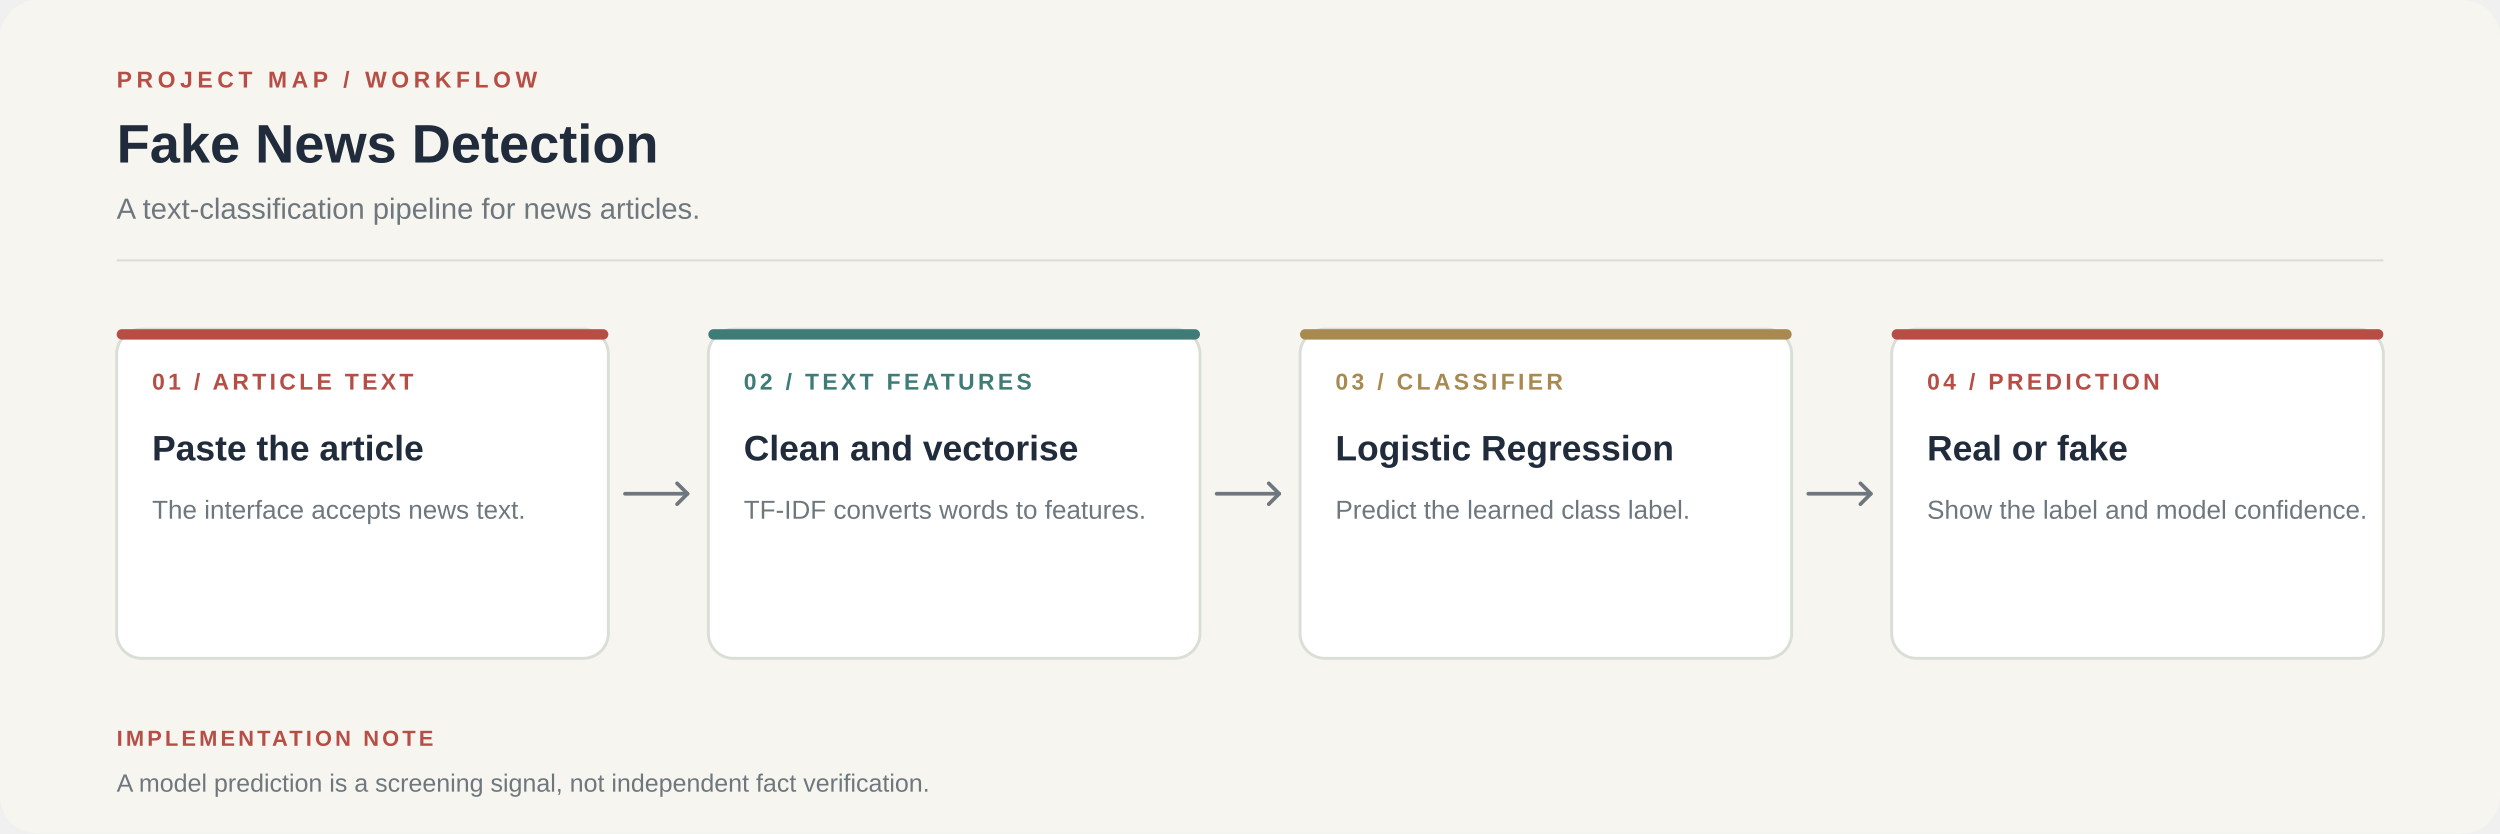
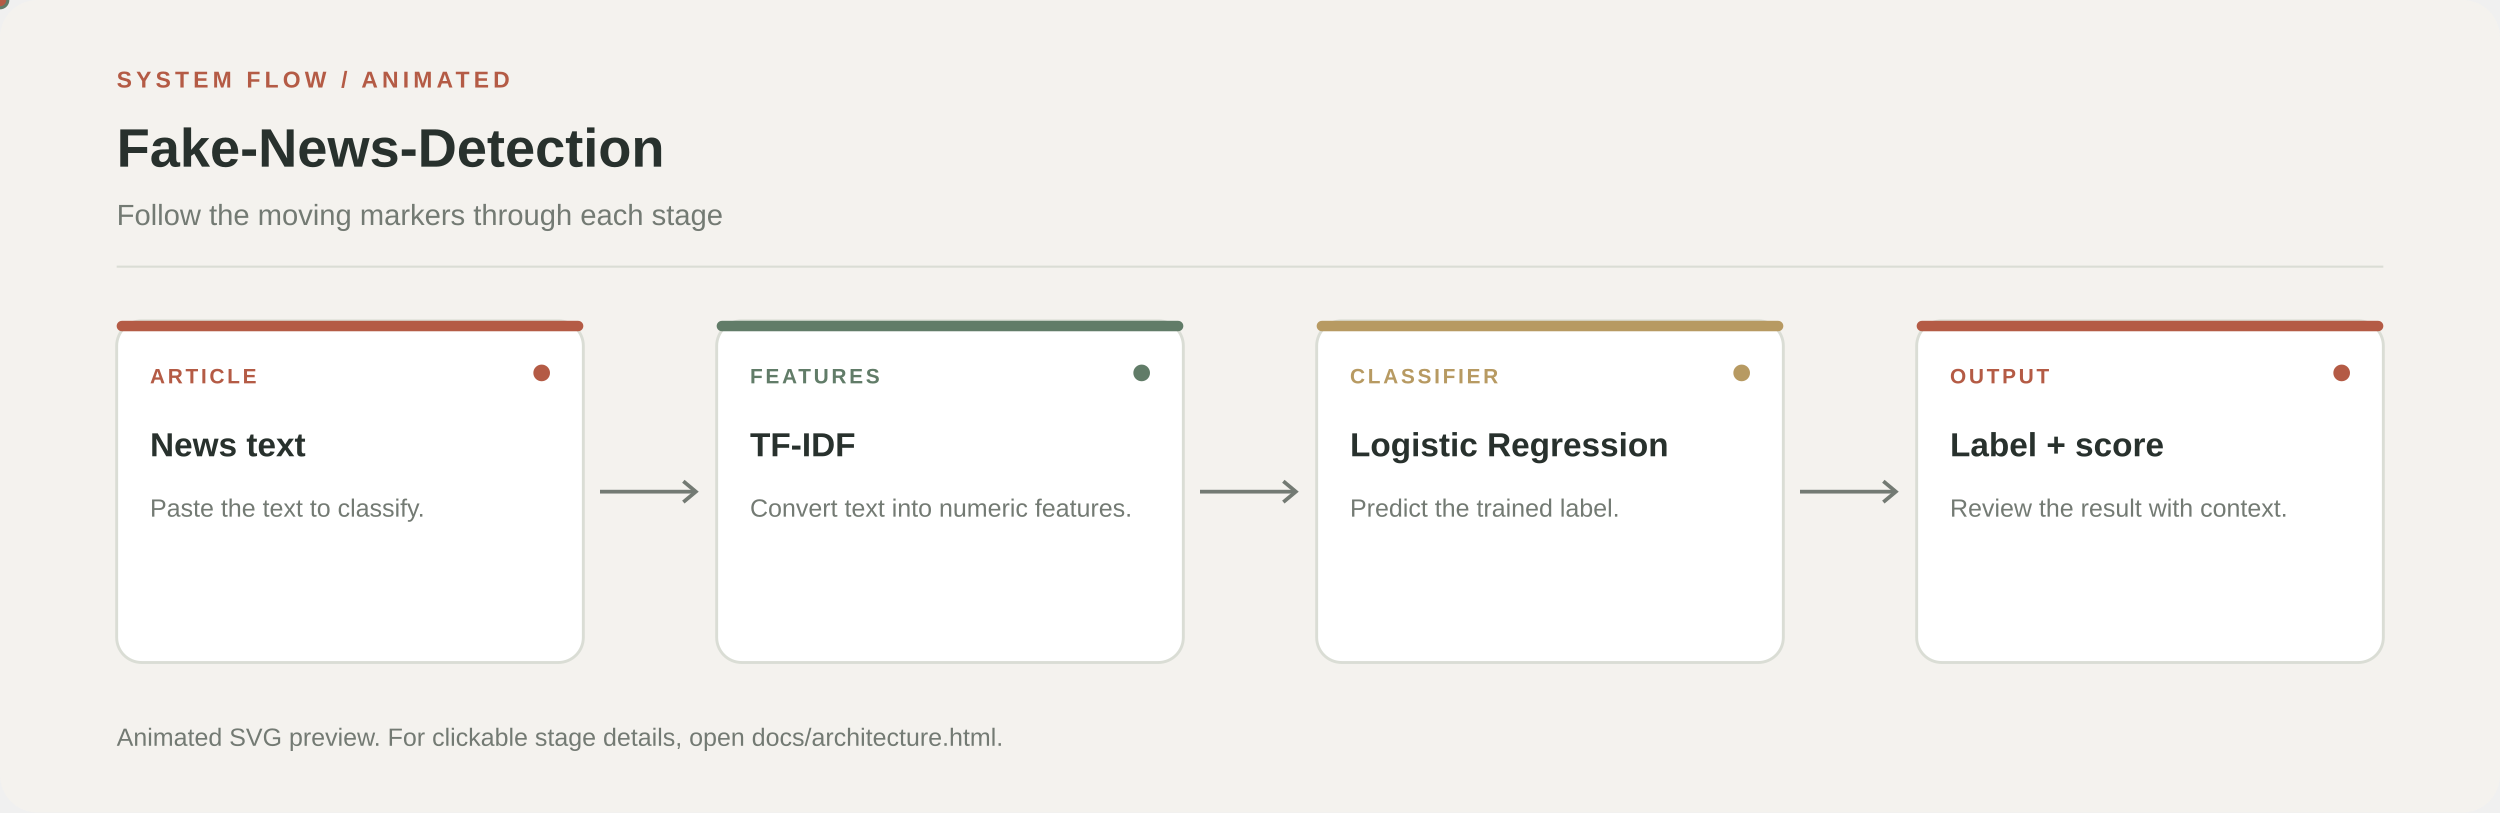
- <svg xmlns="http://www.w3.org/2000/svg" width="1200" height="400" viewBox="0 0 1200 400" role="img" aria-labelledby="title desc">
-   <rect width="1200" height="400" rx="18" fill="#F7F5F0" />
-   <text x="56" y="42" font-family="Arial,Helvetica,sans-serif" font-size="11" font-weight="700" letter-spacing="2.2" fill="#B64E45">PROJECT MAP  /  WORKFLOW</text>
-   <text x="56" y="78" font-family="Arial,Helvetica,sans-serif" font-size="26" font-weight="700" fill="#202C3B">Fake News Detection</text>
-   <text x="56" y="105" font-family="Arial,Helvetica,sans-serif" font-size="14" fill="#6E777D">A text-classification pipeline for news articles.</text>
-   <line x1="56" y1="125" x2="1144" y2="125" stroke="#D9DED7" stroke-width="1" />
-   <path d="M 300 237 L 330 237" stroke="#6E777D" stroke-width="1.8" fill="none" stroke-linecap="round" />
-   <path d="M 325 232 L 330 237 L 325 242" stroke="#6E777D" stroke-width="1.8" fill="none" stroke-linecap="round" stroke-linejoin="round" />
-   <path d="M 584 237 L 614 237" stroke="#6E777D" stroke-width="1.8" fill="none" stroke-linecap="round" />
-   <path d="M 609 232 L 614 237 L 609 242" stroke="#6E777D" stroke-width="1.8" fill="none" stroke-linecap="round" stroke-linejoin="round" />
-   <path d="M 868 237 L 898 237" stroke="#6E777D" stroke-width="1.8" fill="none" stroke-linecap="round" />
-   <path d="M 893 232 L 898 237 L 893 242" stroke="#6E777D" stroke-width="1.8" fill="none" stroke-linecap="round" stroke-linejoin="round" />
-   <g>
-     <rect x="56" y="158" width="236" height="158" rx="12" fill="#FFFFFF" stroke="#D9DED7" stroke-width="1.4" />
-     <rect x="56" y="158" width="236" height="5" rx="2.5" fill="#B64E45" />
-     <text x="73" y="187" font-family="Arial,Helvetica,sans-serif" font-size="11" font-weight="700" letter-spacing="1.6" fill="#B64E45">01 / ARTICLE TEXT</text>
-     <text x="73" y="221" font-family="Arial,Helvetica,sans-serif" font-size="17" font-weight="700" fill="#202C3B">Paste the article</text>
-     <text x="73" y="249" font-family="Arial,Helvetica,sans-serif" font-size="12.5" fill="#6E777D">The interface accepts news text.</text>
+ <svg xmlns="http://www.w3.org/2000/svg" width="1200" height="390" viewBox="0 0 1200 390" role="img" aria-labelledby="title desc">
+   <rect width="1200" height="390" rx="18" fill="#F4F2EE" />
+   <text x="56" y="42" fill="#B45B45" font-family="Arial,sans-serif" font-size="11" font-weight="700" letter-spacing="2">SYSTEM FLOW / ANIMATED</text>
+   <text x="56" y="80" fill="#28312D" font-family="Arial,sans-serif" font-size="26" font-weight="700">Fake-News-Detection</text>
+   <text x="56" y="108" fill="#737A73" font-family="Arial,sans-serif" font-size="14">Follow the moving markers through each stage</text>
+   <line x1="56" y1="128" x2="1144" y2="128" stroke="#DADDD5" />
+   <path d="M 288 236 H 334" fill="none" stroke="#737A73" stroke-width="1.8" />
+   <path d="M 328 231 L 334 236 L 328 241" fill="none" stroke="#737A73" stroke-width="1.8" />
+   <path d="M 576 236 H 622" fill="none" stroke="#737A73" stroke-width="1.8" />
+   <path d="M 616 231 L 622 236 L 616 241" fill="none" stroke="#737A73" stroke-width="1.8" />
+   <path d="M 864 236 H 910" fill="none" stroke="#737A73" stroke-width="1.8" />
+   <path d="M 904 231 L 910 236 L 904 241" fill="none" stroke="#737A73" stroke-width="1.8" />
+   <g class="stage stage-0" tabindex="0">
+     <rect x="56" y="154" width="224" height="164" rx="12" fill="#FFFFFF" stroke="#DADDD5" stroke-width="1.4" />
+     <rect x="56" y="154" width="224" height="5" rx="2.5" fill="#B45B45" />
+     <text x="72" y="184" fill="#B45B45" font-family="Arial,sans-serif" font-size="10" font-weight="700" letter-spacing="1.3">ARTICLE</text>
+     <text x="72" y="219" fill="#28312D" font-family="Arial,sans-serif" font-size="16" font-weight="700">News text</text>
+     <text x="72" y="248" fill="#737A73" font-family="Arial,sans-serif" font-size="12">Paste the text to classify.</text>
+     <circle cx="260" cy="179" r="4" fill="#B45B45">
+       <animate attributeName="r" values="3;5;3" dur="2s" repeatCount="indefinite" />
+     </circle>
  </g>
-   <g>
-     <rect x="340" y="158" width="236" height="158" rx="12" fill="#FFFFFF" stroke="#D9DED7" stroke-width="1.4" />
-     <rect x="340" y="158" width="236" height="5" rx="2.5" fill="#3F7C77" />
-     <text x="357" y="187" font-family="Arial,Helvetica,sans-serif" font-size="11" font-weight="700" letter-spacing="1.6" fill="#3F7C77">02 / TEXT FEATURES</text>
-     <text x="357" y="221" font-family="Arial,Helvetica,sans-serif" font-size="17" font-weight="700" fill="#202C3B">Clean and vectorise</text>
-     <text x="357" y="249" font-family="Arial,Helvetica,sans-serif" font-size="12.5" fill="#6E777D">TF-IDF converts words to features.</text>
+   <g class="stage stage-1" tabindex="0">
+     <rect x="344" y="154" width="224" height="164" rx="12" fill="#FFFFFF" stroke="#DADDD5" stroke-width="1.4" />
+     <rect x="344" y="154" width="224" height="5" rx="2.5" fill="#617C68" />
+     <text x="360" y="184" fill="#617C68" font-family="Arial,sans-serif" font-size="10" font-weight="700" letter-spacing="1.3">FEATURES</text>
+     <text x="360" y="219" fill="#28312D" font-family="Arial,sans-serif" font-size="16" font-weight="700">TF-IDF</text>
+     <text x="360" y="248" fill="#737A73" font-family="Arial,sans-serif" font-size="12">Convert text into numeric features.</text>
+     <circle cx="548" cy="179" r="4" fill="#617C68">
+       <animate attributeName="r" values="3;5;3" dur="2.35s" repeatCount="indefinite" />
+     </circle>
  </g>
-   <g>
-     <rect x="624" y="158" width="236" height="158" rx="12" fill="#FFFFFF" stroke="#D9DED7" stroke-width="1.4" />
-     <rect x="624" y="158" width="236" height="5" rx="2.5" fill="#A88950" />
-     <text x="641" y="187" font-family="Arial,Helvetica,sans-serif" font-size="11" font-weight="700" letter-spacing="1.6" fill="#A88950">03 / CLASSIFIER</text>
-     <text x="641" y="221" font-family="Arial,Helvetica,sans-serif" font-size="17" font-weight="700" fill="#202C3B">Logistic Regression</text>
-     <text x="641" y="249" font-family="Arial,Helvetica,sans-serif" font-size="12.5" fill="#6E777D">Predict the learned class label.</text>
+   <g class="stage stage-2" tabindex="0">
+     <rect x="632" y="154" width="224" height="164" rx="12" fill="#FFFFFF" stroke="#DADDD5" stroke-width="1.4" />
+     <rect x="632" y="154" width="224" height="5" rx="2.5" fill="#B79A62" />
+     <text x="648" y="184" fill="#B79A62" font-family="Arial,sans-serif" font-size="10" font-weight="700" letter-spacing="1.3">CLASSIFIER</text>
+     <text x="648" y="219" fill="#28312D" font-family="Arial,sans-serif" font-size="16" font-weight="700">Logistic Regression</text>
+     <text x="648" y="248" fill="#737A73" font-family="Arial,sans-serif" font-size="12">Predict the trained label.</text>
+     <circle cx="836" cy="179" r="4" fill="#B79A62">
+       <animate attributeName="r" values="3;5;3" dur="2.7s" repeatCount="indefinite" />
+     </circle>
  </g>
-   <g>
-     <rect x="908" y="158" width="236" height="158" rx="12" fill="#FFFFFF" stroke="#D9DED7" stroke-width="1.4" />
-     <rect x="908" y="158" width="236" height="5" rx="2.5" fill="#B64E45" />
-     <text x="925" y="187" font-family="Arial,Helvetica,sans-serif" font-size="11" font-weight="700" letter-spacing="1.6" fill="#B64E45">04 / PREDICTION</text>
-     <text x="925" y="221" font-family="Arial,Helvetica,sans-serif" font-size="17" font-weight="700" fill="#202C3B">Real or fake</text>
-     <text x="925" y="249" font-family="Arial,Helvetica,sans-serif" font-size="12.5" fill="#6E777D">Show the label and model confidence.</text>
+   <g class="stage stage-3" tabindex="0">
+     <rect x="920" y="154" width="224" height="164" rx="12" fill="#FFFFFF" stroke="#DADDD5" stroke-width="1.4" />
+     <rect x="920" y="154" width="224" height="5" rx="2.5" fill="#B45B45" />
+     <text x="936" y="184" fill="#B45B45" font-family="Arial,sans-serif" font-size="10" font-weight="700" letter-spacing="1.3">OUTPUT</text>
+     <text x="936" y="219" fill="#28312D" font-family="Arial,sans-serif" font-size="16" font-weight="700">Label + score</text>
+     <text x="936" y="248" fill="#737A73" font-family="Arial,sans-serif" font-size="12">Review the result with context.</text>
+     <circle cx="1124" cy="179" r="4" fill="#B45B45">
+       <animate attributeName="r" values="3;5;3" dur="3.05s" repeatCount="indefinite" />
+     </circle>
  </g>
-   <text x="56" y="358" font-family="Arial,Helvetica,sans-serif" font-size="10.5" font-weight="700" letter-spacing="1.5" fill="#B64E45">IMPLEMENTATION NOTE</text>
-   <text x="56" y="380" font-family="Arial,Helvetica,sans-serif" font-size="12" fill="#6E777D">A model prediction is a screening signal, not independent fact verification.</text>
+   <circle r="4.5" fill="#617C68">
+     <animateMotion dur="7s" repeatCount="indefinite" path="M 288 236 L 344 236 L 568 236 L 632 236 L 856 236 L 920 236" />
+   </circle>
+   <circle r="3" fill="#B45B45">
+     <animateMotion dur="7s" begin="-3.5s" repeatCount="indefinite" path="M 288 236 L 344 236 L 568 236 L 632 236 L 856 236 L 920 236" />
+   </circle>
+   <text x="56" y="358" fill="#737A73" font-family="Arial,sans-serif" font-size="12">Animated SVG preview. For clickable stage details, open docs/architecture.html.</text>
</svg>
